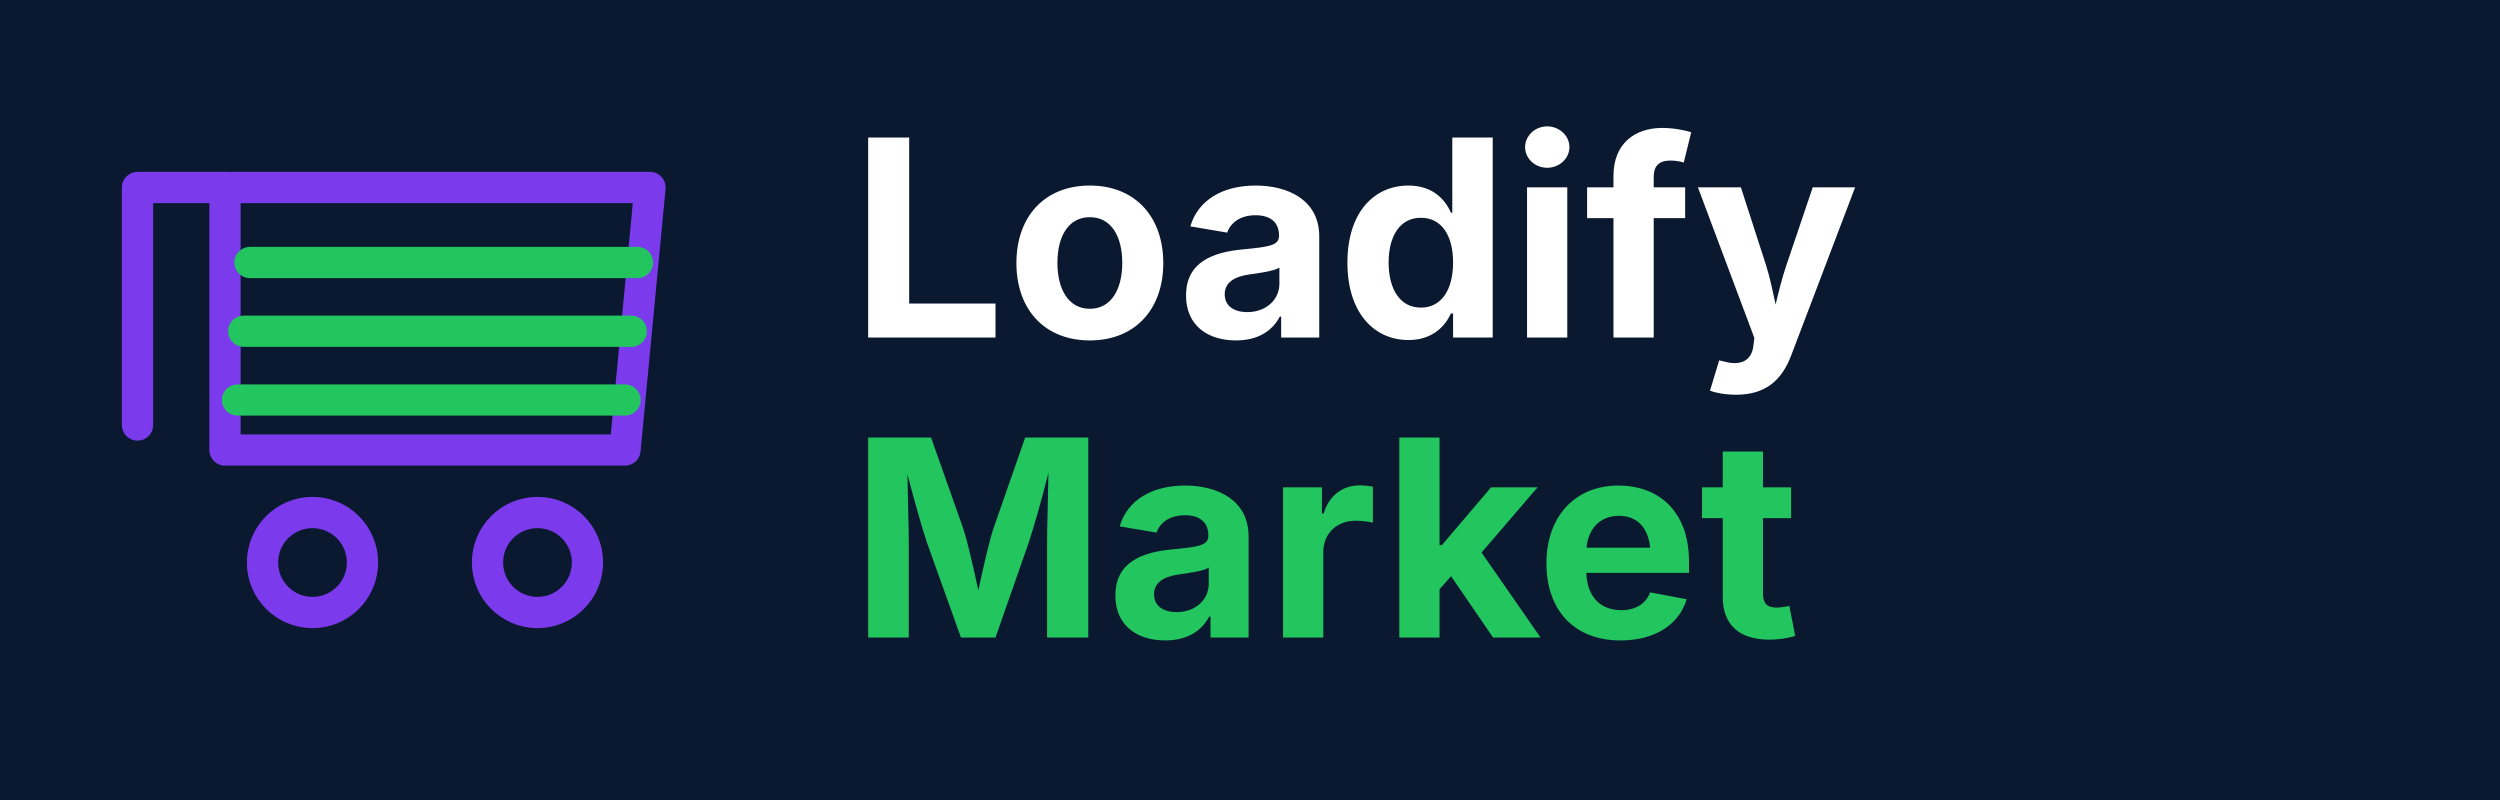
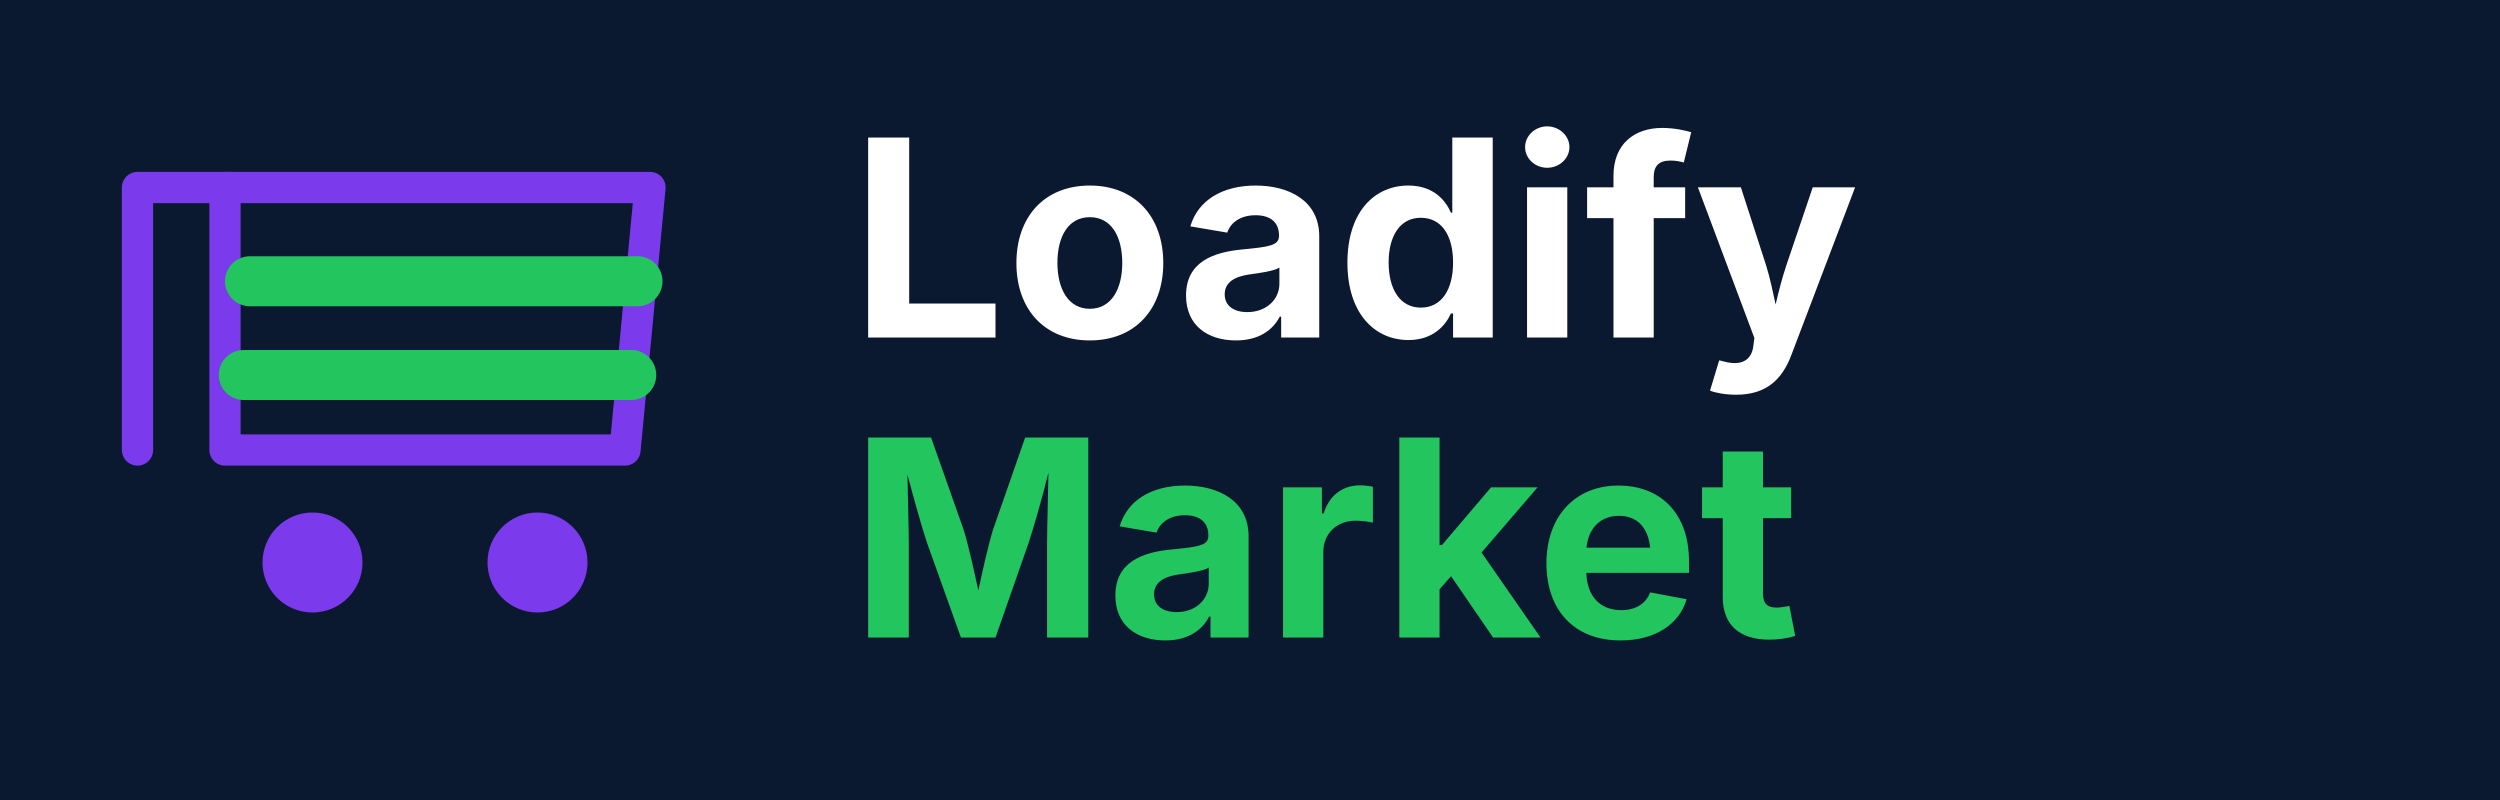
<svg xmlns="http://www.w3.org/2000/svg" width="200" height="64" viewBox="0 0 200 64" role="img" aria-label="Loadify Market" fill="none">
  <rect width="200" height="64" fill="#0A1930" />
  <g transform="translate(8,8)">
-     <path d="M 3,26 L 3,7 L 10,7" stroke="#7C3AED" stroke-width="2.5" stroke-linecap="round" stroke-linejoin="round" />
+     <path d="M 3,28 L 3,7 L 10,7" stroke="#7C3AED" stroke-width="2.5" stroke-linecap="round" stroke-linejoin="round" />
    <path d="M 10,7 L 44,7 L 42,28 L 10,28 Z" stroke="#7C3AED" stroke-width="2.5" stroke-linejoin="round" />
-     <line x1="12" y1="13" x2="43" y2="13" stroke="#22C55E" stroke-width="2.5" stroke-linecap="round" />
-     <line x1="11.5" y1="18.5" x2="42.5" y2="18.5" stroke="#22C55E" stroke-width="2.5" stroke-linecap="round" />
-     <line x1="11" y1="24" x2="42" y2="24" stroke="#22C55E" stroke-width="2.5" stroke-linecap="round" />
-     <circle cx="17" cy="37" r="4" stroke="#7C3AED" stroke-width="2.5" />
-     <circle cx="35" cy="37" r="4" stroke="#7C3AED" stroke-width="2.5" />
+     <line x1="12" y1="14.5" x2="43" y2="14.5" stroke="#22C55E" stroke-width="4" stroke-linecap="round" />
+     <line x1="11.5" y1="22" x2="42.5" y2="22" stroke="#22C55E" stroke-width="4" stroke-linecap="round" />
+     <circle cx="17" cy="37" r="4" fill="#7C3AED" />
+     <circle cx="35" cy="37" r="4" fill="#7C3AED" />
  </g>
  <text x="68" y="27" font-family="Inter, system-ui, -apple-system, sans-serif" font-size="22" font-weight="700" fill="#FFFFFF">Loadify</text>
  <text x="68" y="51" font-family="Inter, system-ui, -apple-system, sans-serif" font-size="22" font-weight="700" fill="#22C55E">Market</text>
</svg>
